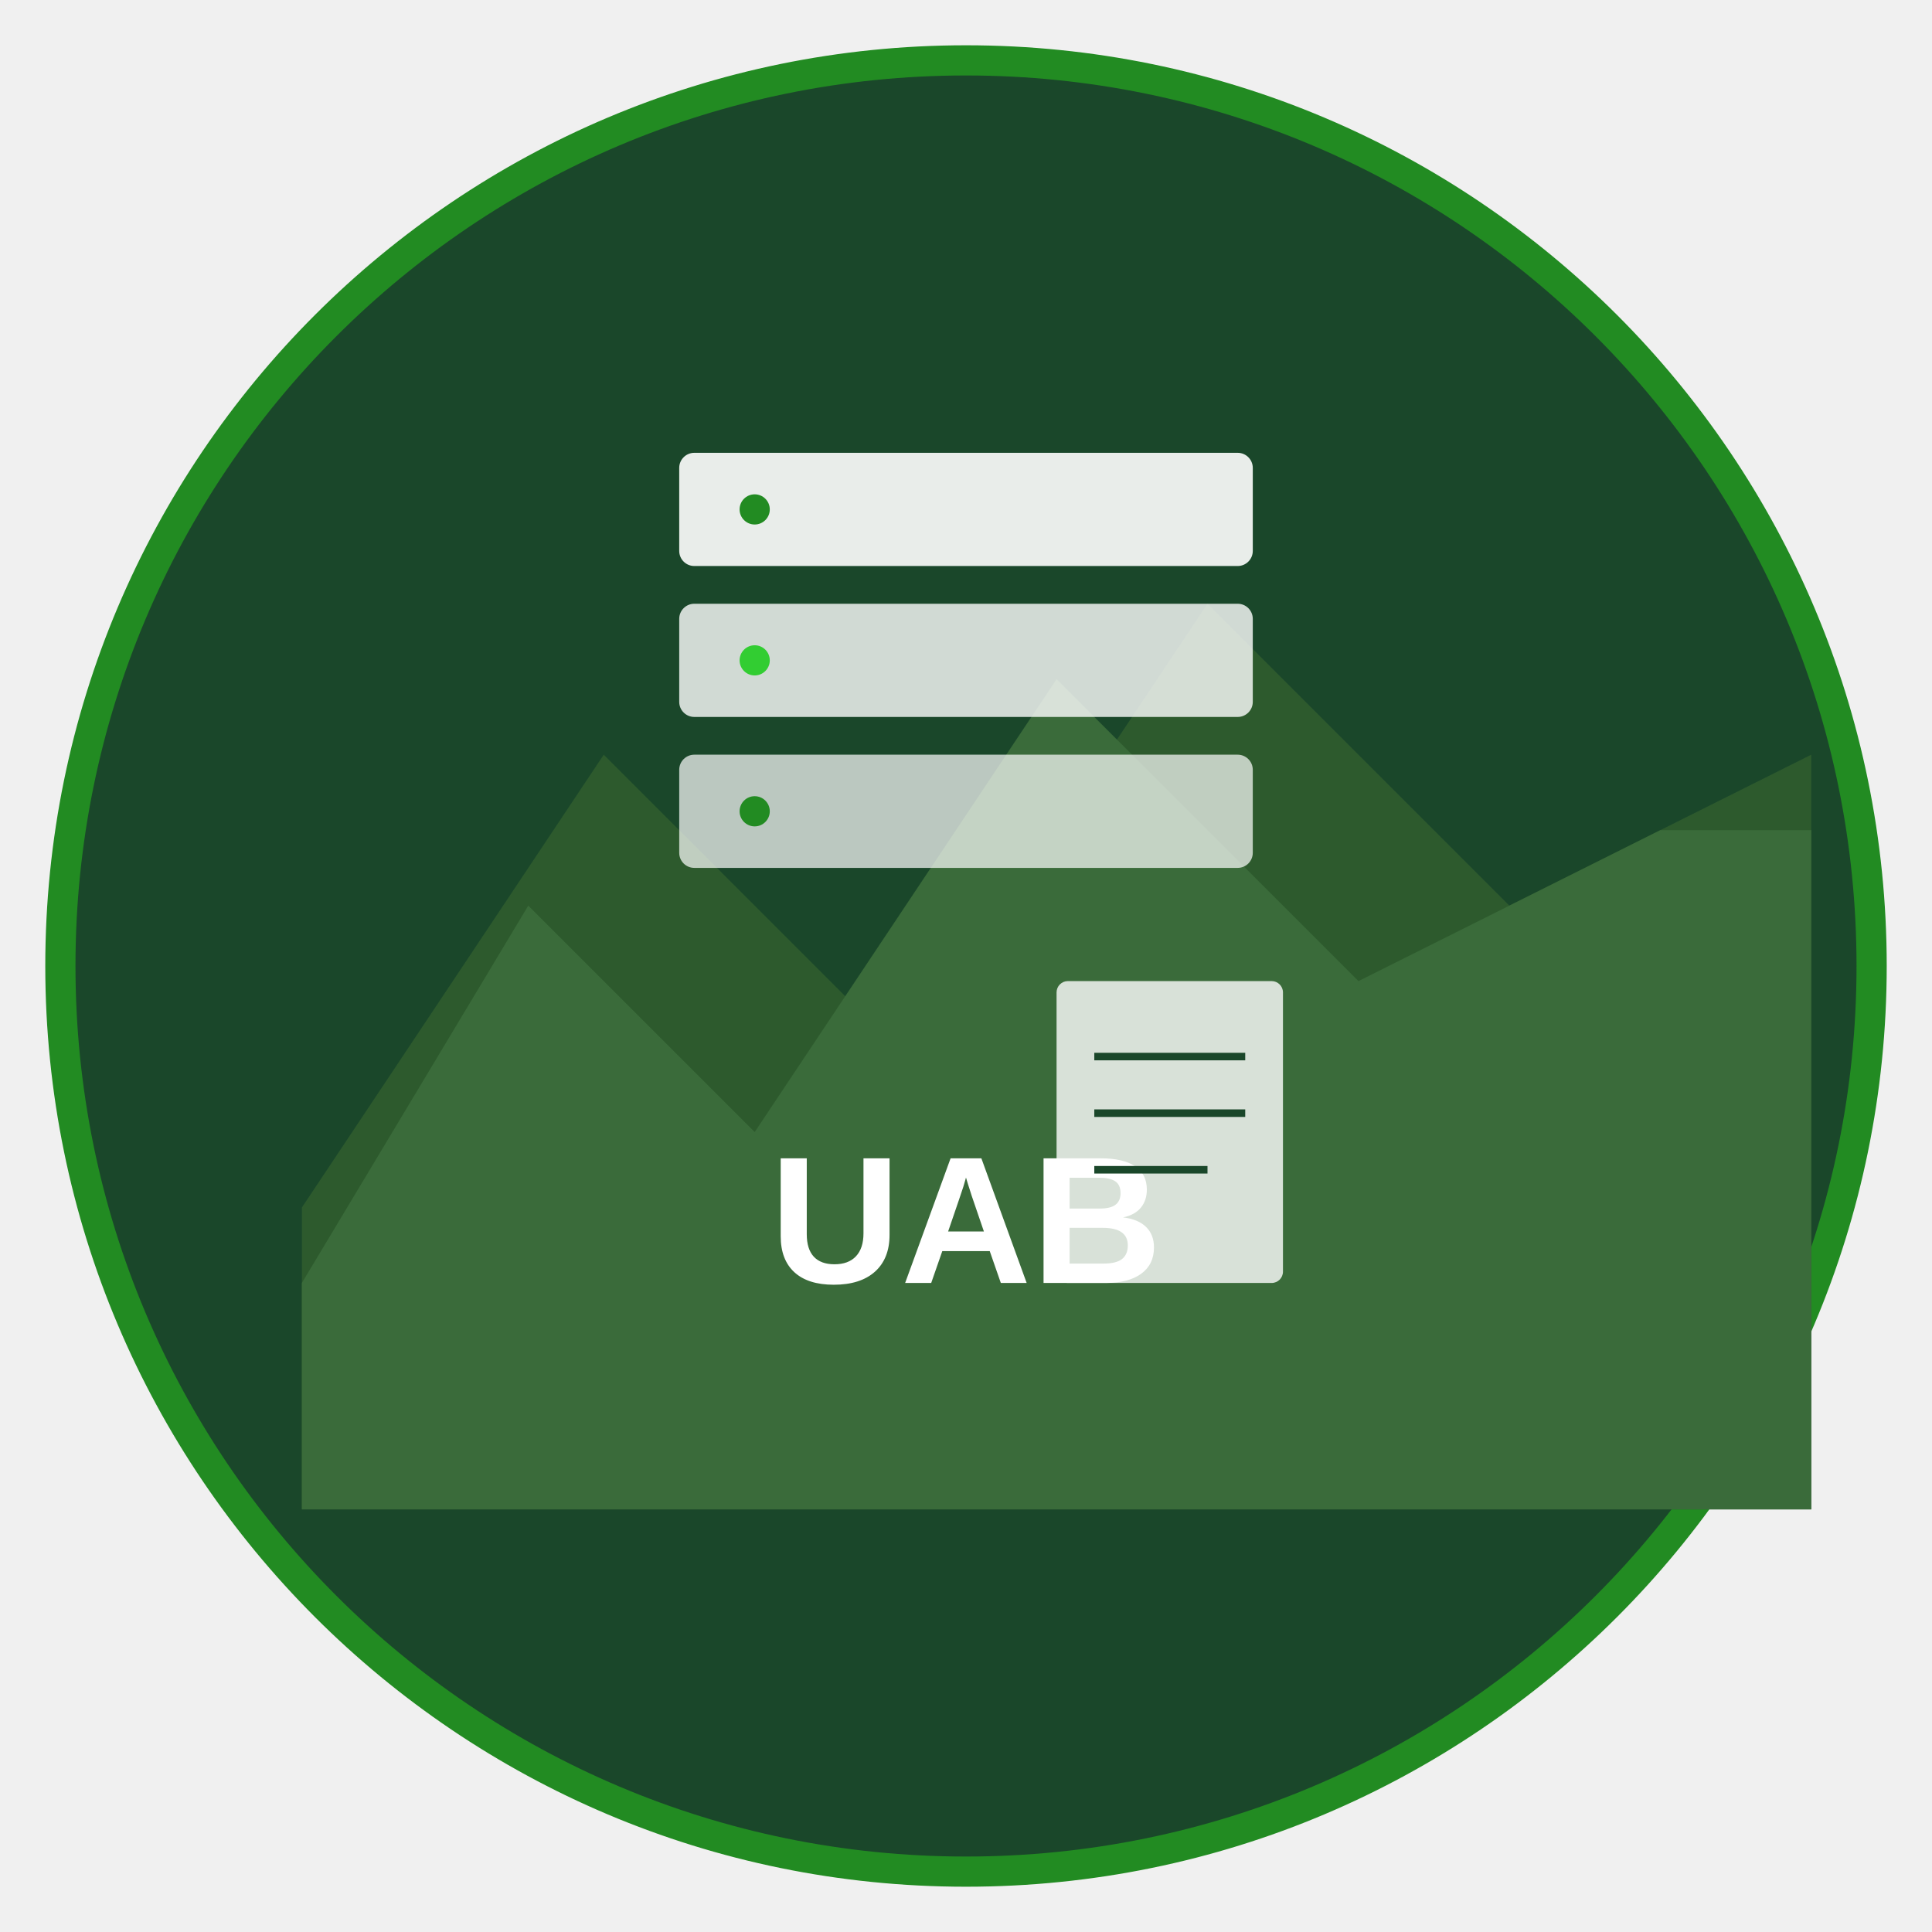
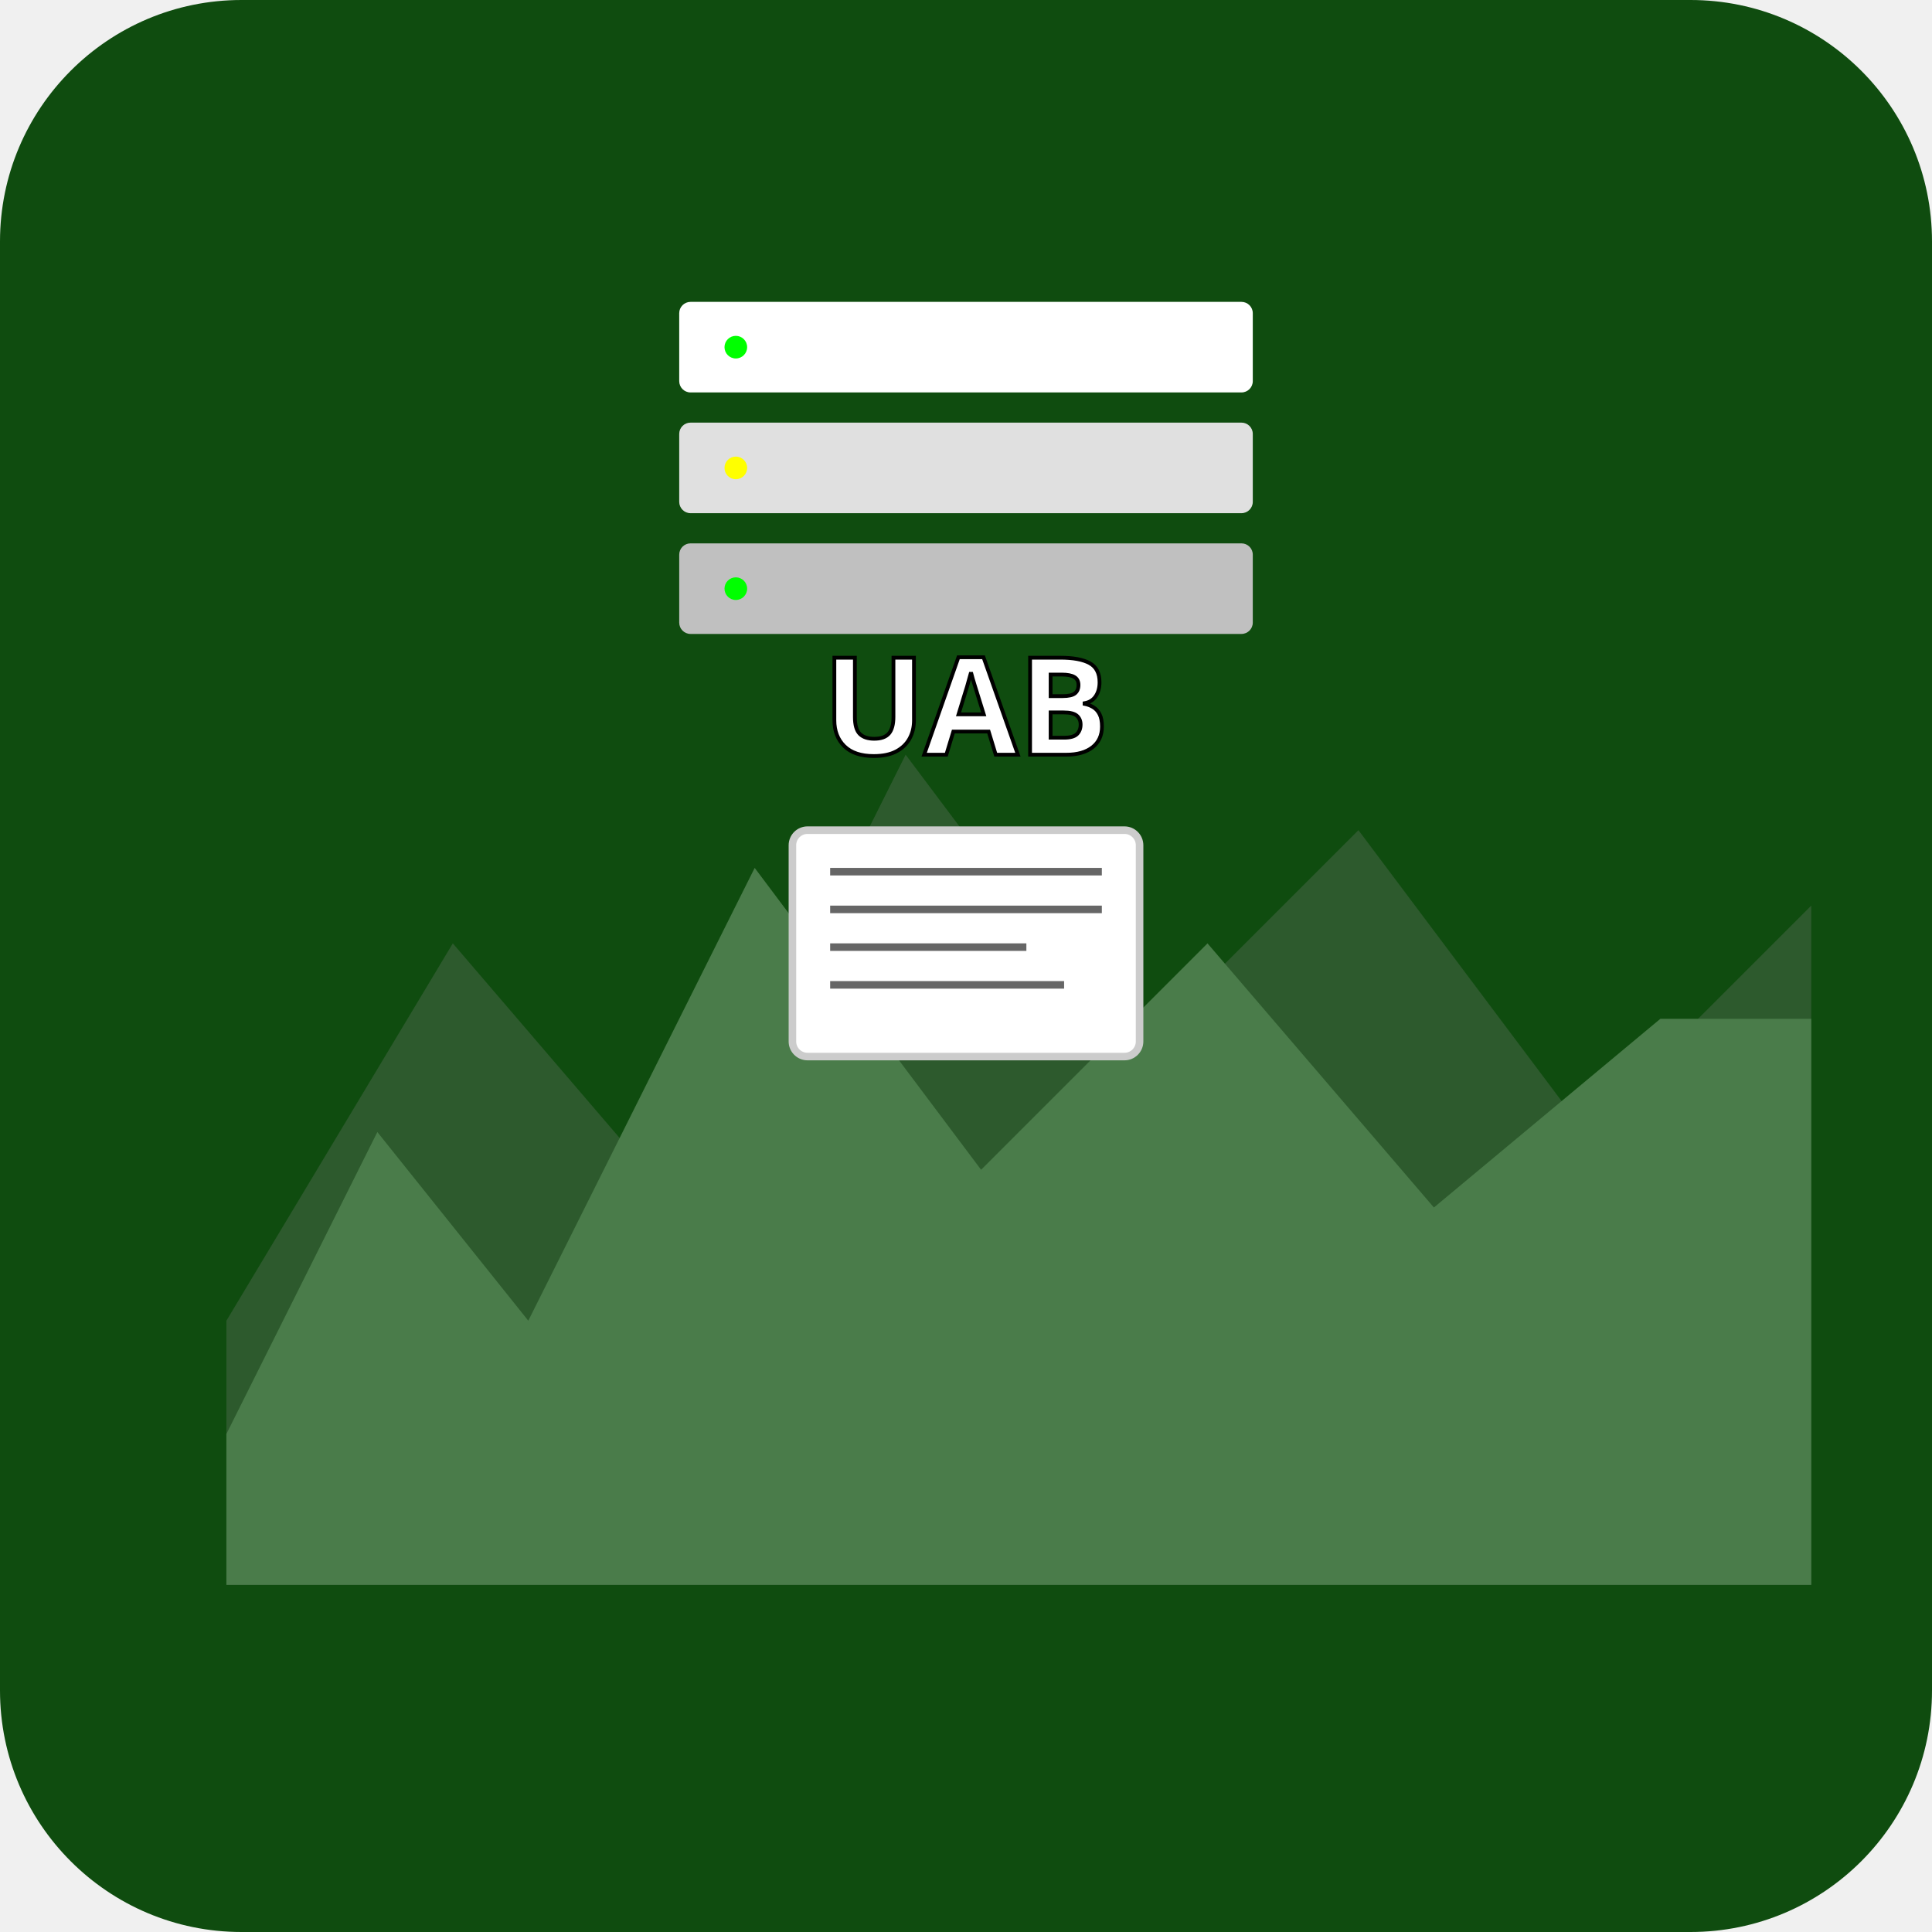
<svg xmlns="http://www.w3.org/2000/svg" width="512" height="512" viewBox="0 0 512 512">
-   <circle cx="256" cy="256" r="240" fill="#1a472a" stroke="#228b22" stroke-width="8" />
-   <path d="M80 320 L160 200 L240 280 L320 160 L400 240 L480 200 L480 400 L80 400 Z" fill="#2d5a2d" />
-   <path d="M80 340 L140 240 L200 300 L280 180 L360 260 L440 220 L480 220 L480 400 L80 400 Z" fill="#3a6b3a" />
-   <rect x="180" y="120" width="152" height="30" rx="4" fill="#ffffff" opacity="0.9" />
-   <rect x="180" y="160" width="152" height="30" rx="4" fill="#ffffff" opacity="0.8" />
-   <rect x="180" y="200" width="152" height="30" rx="4" fill="#ffffff" opacity="0.7" />
-   <text x="256" y="340" font-family="Arial, sans-serif" font-size="48" font-weight="bold" text-anchor="middle" fill="#ffffff">UAB</text>
-   <circle cx="200" cy="135" r="4" fill="#228b22" />
-   <circle cx="200" cy="175" r="4" fill="#32cd32" />
-   <circle cx="200" cy="215" r="4" fill="#228b22" />
-   <rect x="280" y="260" width="60" height="80" rx="3" fill="#ffffff" opacity="0.8" />
-   <line x1="290" y1="280" x2="330" y2="280" stroke="#1a472a" stroke-width="2" />
-   <line x1="290" y1="295" x2="330" y2="295" stroke="#1a472a" stroke-width="2" />
-   <line x1="290" y1="310" x2="320" y2="310" stroke="#1a472a" stroke-width="2" />
+   <rect width="512" height="512" fill="#0f4c0f" rx="64" />
+   <path d="M60 350 L120 250 L180 320 L240 200 L300 280 L360 220 L420 300 L480 240 L480 420 L60 420 Z" fill="#2d5a2d" />
+   <path d="M60 380 L100 300 L140 350 L200 230 L260 310 L320 250 L380 320 L440 270 L480 270 L480 420 L60 420 Z" fill="#4a7c4a" />
+   <rect x="180" y="80" width="152" height="24" rx="3" fill="#ffffff" />
+   <rect x="180" y="112" width="152" height="24" rx="3" fill="#e0e0e0" />
+   <rect x="180" y="144" width="152" height="24" rx="3" fill="#c0c0c0" />
+   <circle cx="195" cy="92" r="3" fill="#00ff00" />
+   <circle cx="195" cy="124" r="3" fill="#ffff00" />
+   <circle cx="195" cy="156" r="3" fill="#00ff00" />
+   <text x="256" y="200" font-family="Arial Black, sans-serif" font-size="36" font-weight="900" text-anchor="middle" fill="#ffffff" stroke="#000000" stroke-width="1">UAB</text>
+   <rect x="210" y="220" width="92" height="60" rx="4" fill="#ffffff" stroke="#ccc" stroke-width="2" />
+   <rect x="220" y="230" width="72" height="2" fill="#666" />
+   <rect x="220" y="240" width="72" height="2" fill="#666" />
+   <rect x="220" y="250" width="52" height="2" fill="#666" />
+   <rect x="220" y="260" width="62" height="2" fill="#666" />
</svg>
